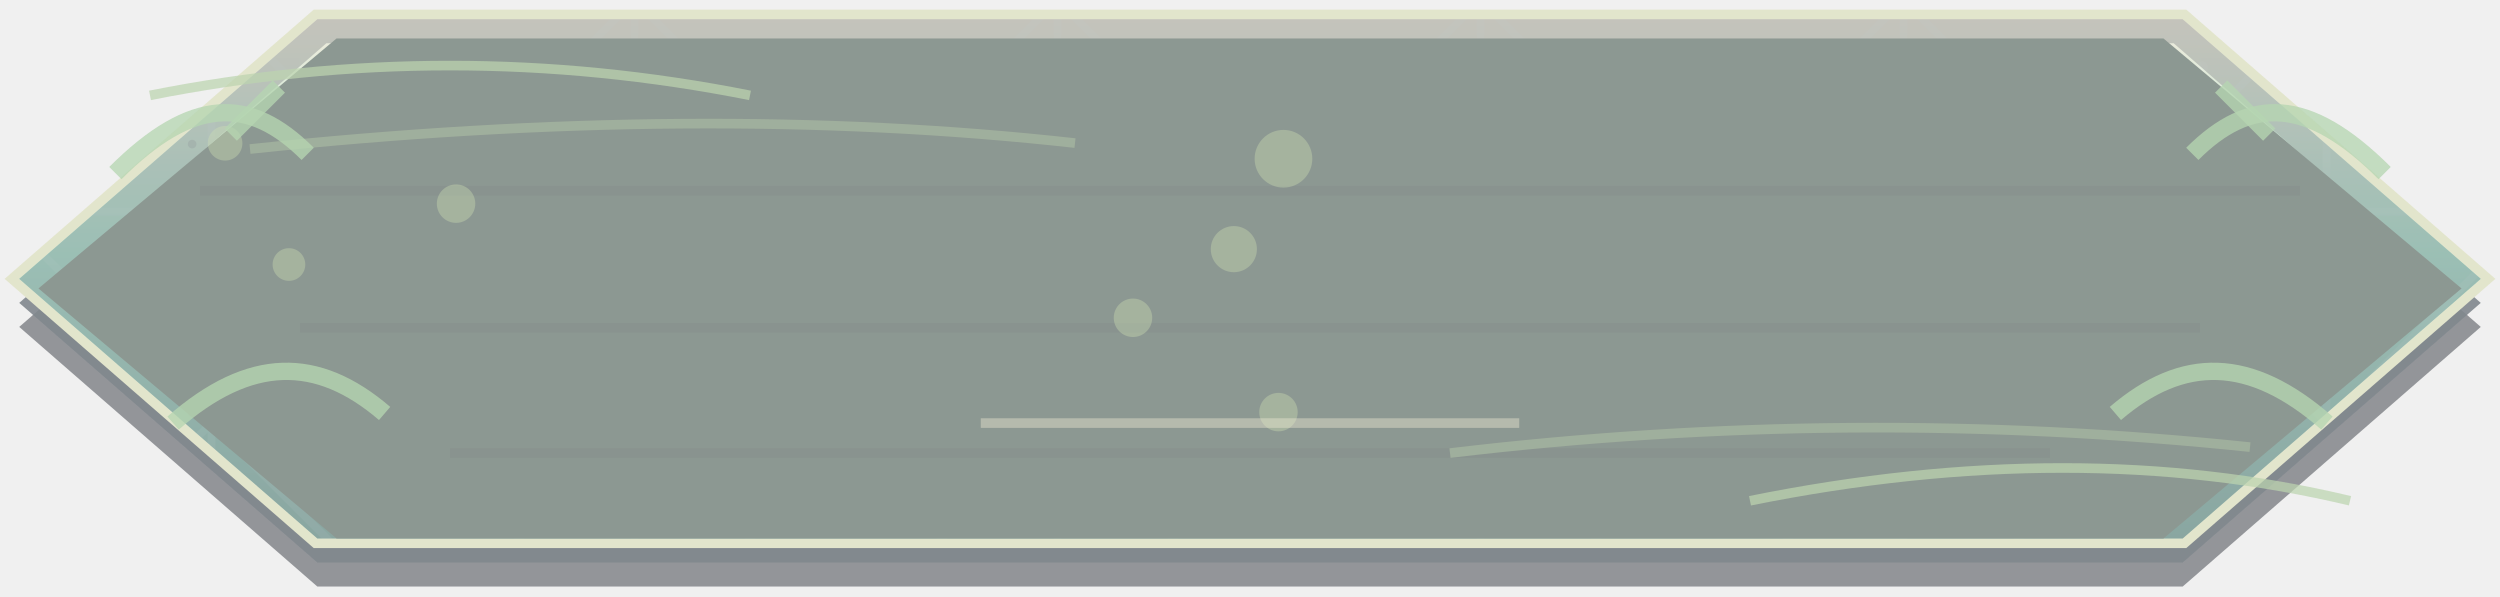
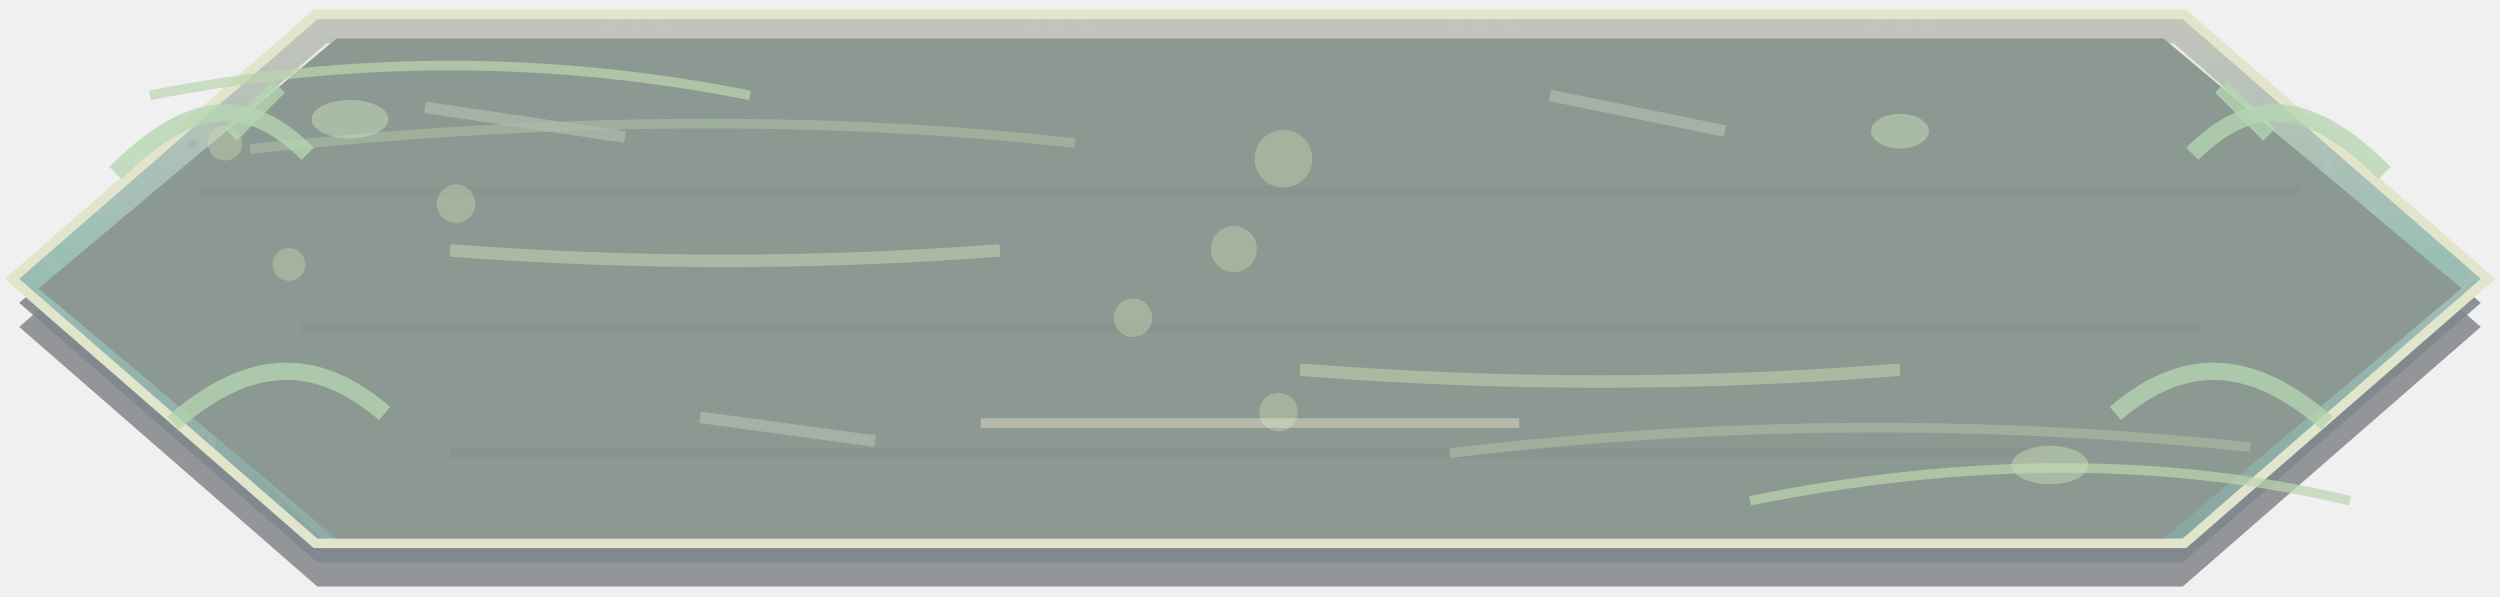
<svg xmlns="http://www.w3.org/2000/svg" width="520" height="124" viewBox="0 0 260 62" role="img" aria-label="M7 primary-hex-button disabled" data-style="m11-enchanted-forest@0.1.0" data-geometry-shape="wide-hexagon" data-corner-radius="2" data-end-cap-depth="31">
  <defs>
    <linearGradient id="m11-primary-hex-button-260x62-disabled-plate" x1="0" y1="0" x2="0" y2="1">
      <stop offset="0" stop-color="#5C7650" />
      <stop offset=".48" stop-color="#20382B" />
      <stop offset="1" stop-color="#13251E" />
    </linearGradient>
    <linearGradient id="m11-primary-hex-button-260x62-disabled-primary" x1="0" y1="0" x2="0" y2="1">
      <stop offset="0" stop-color="#F1E8C8" />
      <stop offset=".45" stop-color="#66D9B2" />
      <stop offset="1" stop-color="#2A856F" />
    </linearGradient>
    <linearGradient id="m11-primary-hex-button-260x62-disabled-energy" x1="0" y1="0" x2="1" y2="0">
      <stop offset="0" stop-color="#B8E0A5" stop-opacity="0" />
      <stop offset=".5" stop-color="#B8E0A5" stop-opacity=".86" />
      <stop offset="1" stop-color="#B8E0A5" stop-opacity="0" />
    </linearGradient>
    <pattern id="m11-primary-hex-button-260x62-disabled-grain" width="28" height="28" patternUnits="userSpaceOnUse">
      <circle cx="5" cy="7" r=".6" fill="#FFFFFF" fill-opacity=".12" />
      <circle cx="20" cy="15" r=".45" fill="#061321" fill-opacity=".2" />
    </pattern>
    <pattern id="m11-primary-hex-button-260x62-disabled-plate-pattern" width="44" height="44" patternUnits="userSpaceOnUse">
      <path d="M0 22H44M22 0V44M0 22L22 0 44 22 22 44Z" fill="none" stroke="#D8FBFF" stroke-opacity=".12" stroke-width=".8" />
    </pattern>
    <mask id="m11-primary-hex-button-260x62-disabled-mask">
      <path d="M33 2H227L258 29L227 56H33L2 29Z" fill="white" />
    </mask>
  </defs>
  <g opacity="0.48">
    <g id="m11-primary-hex-button-260x62-disabled-outer-shadow" data-layer="outer-shadow" transform="translate(0 5)">
      <path d="M33 2H227L258 29L227 56H33L2 29Z" fill="#020812" opacity=".82" />
    </g>
    <g id="m11-primary-hex-button-260x62-disabled-connected-depth" data-layer="connected-depth" transform="translate(0 2.5)">
      <path d="M33 2H227L258 29L227 56H33L2 29Z" fill="#071522" opacity=".9" />
    </g>
    <g id="m11-primary-hex-button-260x62-disabled-outer-frame" data-layer="outer-frame">
      <path d="M33 2H227L258 29L227 56H33L2 29Z" fill="#071421" stroke="#D4D9A6" stroke-width="2" stroke-linejoin="miter" />
    </g>
    <g id="m11-primary-hex-button-260x62-disabled-inner-plate-fill" data-layer="inner-plate-fill">
      <path d="M33 2H227L258 29L227 56H33L2 29Z" fill="url(#m11-primary-hex-button-260x62-disabled-primary)" />
    </g>
    <g id="m11-primary-hex-button-260x62-disabled-surface-grain" data-layer="surface-grain" data-material-source="m8-ice-grain" mask="url(#m11-primary-hex-button-260x62-disabled-mask)">
      <rect width="260" height="62" fill="url(#m11-primary-hex-button-260x62-disabled-grain)" />
    </g>
    <g id="m11-primary-hex-button-260x62-disabled-surface-pattern" data-layer="surface-pattern" data-material-source="m8-crystal-facet-pattern" mask="url(#m11-primary-hex-button-260x62-disabled-mask)">
      <rect width="260" height="62" fill="url(#m11-primary-hex-button-260x62-disabled-plate-pattern)" />
    </g>
    <g id="m11-primary-hex-button-260x62-disabled-side-bevel-shade" data-layer="side-bevel-shade" mask="url(#m11-primary-hex-button-260x62-disabled-mask)">
      <path d="M33 2H227L258 29L227 56H33L2 29Z" fill="none" stroke="#020812" stroke-opacity=".38" stroke-width="5" />
    </g>
    <g id="m11-primary-hex-button-260x62-disabled-top-bevel-highlight" data-layer="top-bevel-highlight" mask="url(#m11-primary-hex-button-260x62-disabled-mask)">
      <path d="M41 8H219" stroke="#FFFFFF" stroke-opacity=".55" stroke-width="3" stroke-linecap="square" />
    </g>
    <g id="m11-primary-hex-button-260x62-disabled-cold-edge-accent" data-layer="cold-edge-accent" data-material-source="m8-cold-edge-accent" mask="url(#m11-primary-hex-button-260x62-disabled-mask)">
      <rect x="31" y="6" width="198" height="8" fill="url(#m11-primary-hex-button-260x62-disabled-energy)" />
    </g>
    <g id="m11-primary-hex-button-260x62-disabled-ornament-decal" data-layer="ornament-decal" data-material-source="m7-ornament-marks" mask="url(#m11-primary-hex-button-260x62-disabled-mask)">
      <path d="M39 49h16M205 49h16" stroke="#E6FCFF" stroke-opacity=".5" stroke-width="2" />
    </g>
    <g id="m11-primary-hex-button-material-stack" data-layer="forest-material-stack" data-material-families="weathered-stone,dark-wood,moss-lichen">
      <path d="M35 4H225L256 30L225 56H35L4 30Z" fill="#20382B" />
      <path d="M20.8 19.84H239.2M31.2 34.1H228.8M46.8 47.12H213.2" stroke="#182E24" stroke-width="1" stroke-opacity=".82" />
      <path d="M26 15.5Q72.8 10.54 111.8 14.88M150.8 47.12Q192.4 42.16 234 46.5" fill="none" stroke="#4D6E45" stroke-width="1" stroke-opacity=".9" />
      <path d="M15.6 9.92Q46.8 3.72 78 9.92M182 52.08Q215.8 45.26 244.4 52.08" fill="none" stroke="#84B66A" stroke-width="1" stroke-opacity=".72" />
    </g>
+     <g id="m11-primary-hex-button-material-detail" data-layer="forest-material-detail" data-material-channels="stone-chips,wood-grain,moss-mask">
+       <path d="M44.2 11.16l20.8 3.1M161.2 9.92l18.2 3.72M72.8 43.4l18.2 2.48" stroke="#6B8063" stroke-width="1.2" stroke-opacity=".72" />
+       <path d="M46.8 26.04q28.6 2.17 57.2 0M135.2 38.44q31.2 2.48 62.4 0" fill="none" stroke="#789356" stroke-width="1.3" stroke-opacity=".75" />
+       <g fill="#9BCB78" fill-opacity=".5">
+         <ellipse cx="36.4" cy="12.4" rx="4" ry="2" />
+         <ellipse cx="213.2" cy="48.36" rx="4" ry="2" />
+         <ellipse cx="197.6" cy="13.64" rx="3" ry="1.8" />
+       </g>
+     </g>
    <g id="m11-primary-hex-button-moss-variation" data-layer="forest-variation" data-variation-seed="51731" data-variation-baseline="false" fill="#A6CC72" fill-opacity=".38">
      <circle cx="133.48" cy="16.51" r="3.0" />
      <circle cx="128.32" cy="25.91" r="2.4" />
      <circle cx="23.41" cy="14.90" r="1.8" />
      <circle cx="47.43" cy="21.18" r="2.0" />
      <circle cx="117.83" cy="33.05" r="2.0" />
      <circle cx="132.96" cy="42.86" r="2.0" />
      <circle cx="30.05" cy="27.51" r="1.7" />
    </g>
    <g id="m11-primary-hex-button-leaf-vine-ornament" data-layer="forest-ornament" data-ornament="leaf-vine" data-ornament-count="4" fill="none" stroke="#76B86D" stroke-opacity=".78" stroke-width="1.8">
      <path d="M12 18c8-8 14-8 20-2M248 18c-8-8-14-8-20-2M18 44c8-7 15-7 22-1M242 44c-8-7-15-7-22-1" />
      <path d="M24 14l5-5M236 14l-5-5" />
    </g>
    <g id="m11-primary-hex-button-parchment-typography" data-layer="forest-typography" data-typography-preset="m11-parchment-sage-action" data-semantic-text="required">
      <path d="M102 44h56" stroke="#EDE3B4" stroke-opacity=".42" />
    </g>
    <g id="m11-enchanted-forest-primary-hex-button-content" data-layer="content" data-slot="editable-primary-hex-button-content" data-safe-x="45" data-safe-y="8" data-safe-width="170" data-safe-height="44" />
  </g>
</svg>
